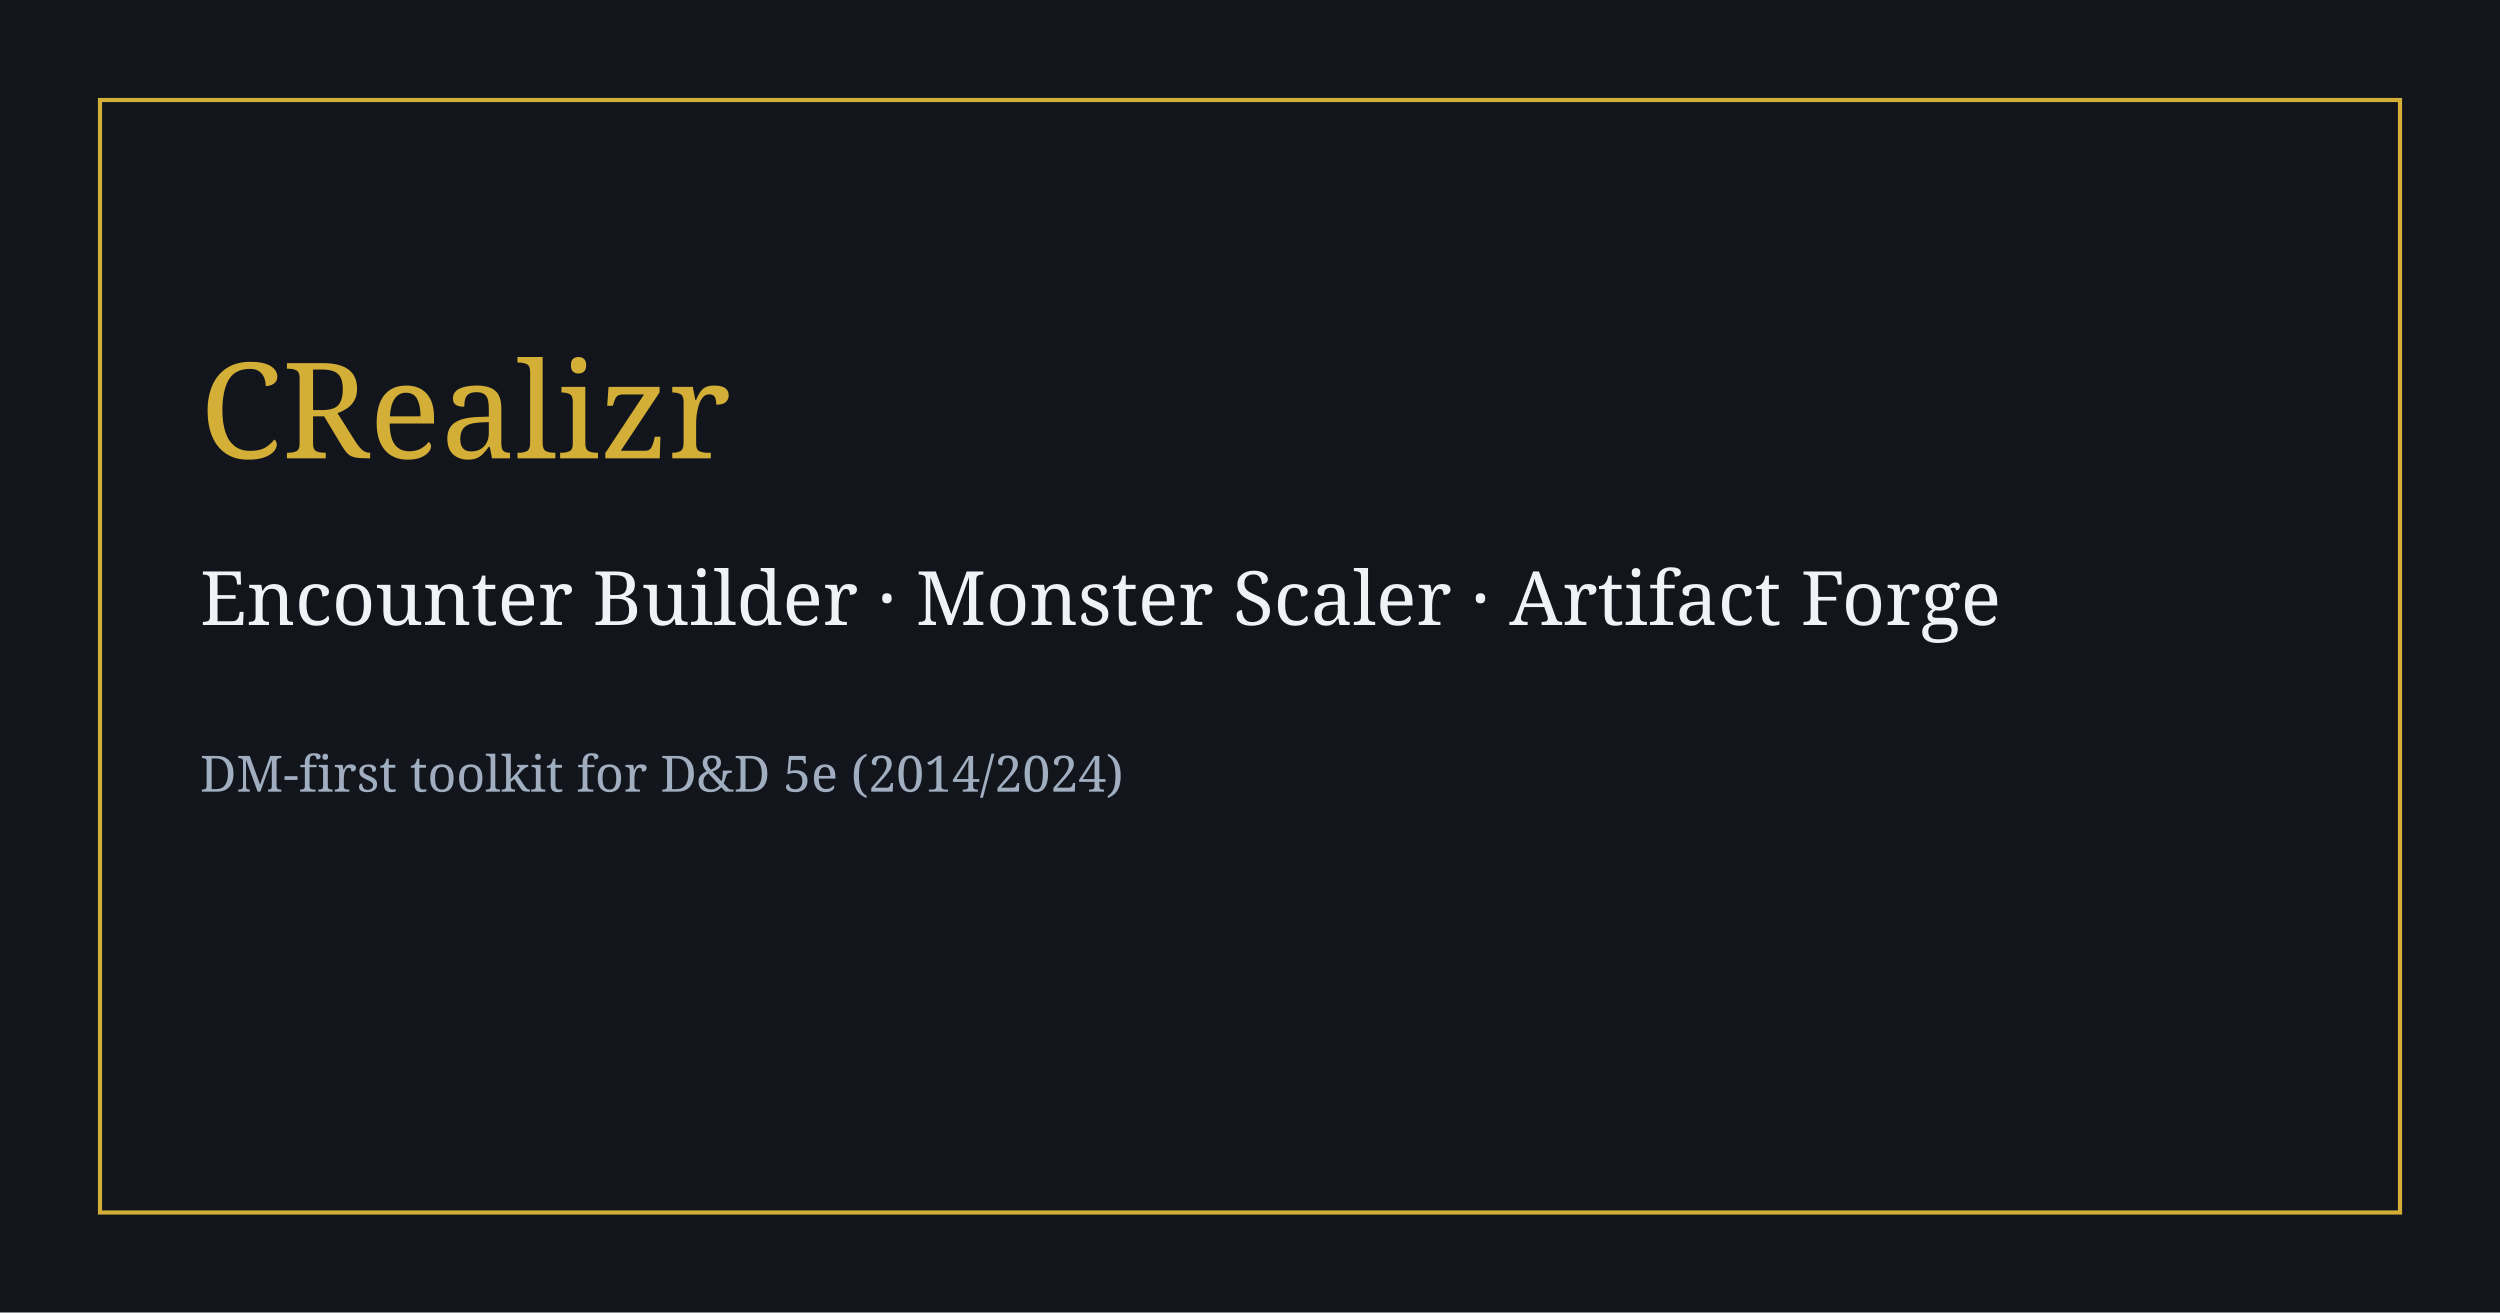
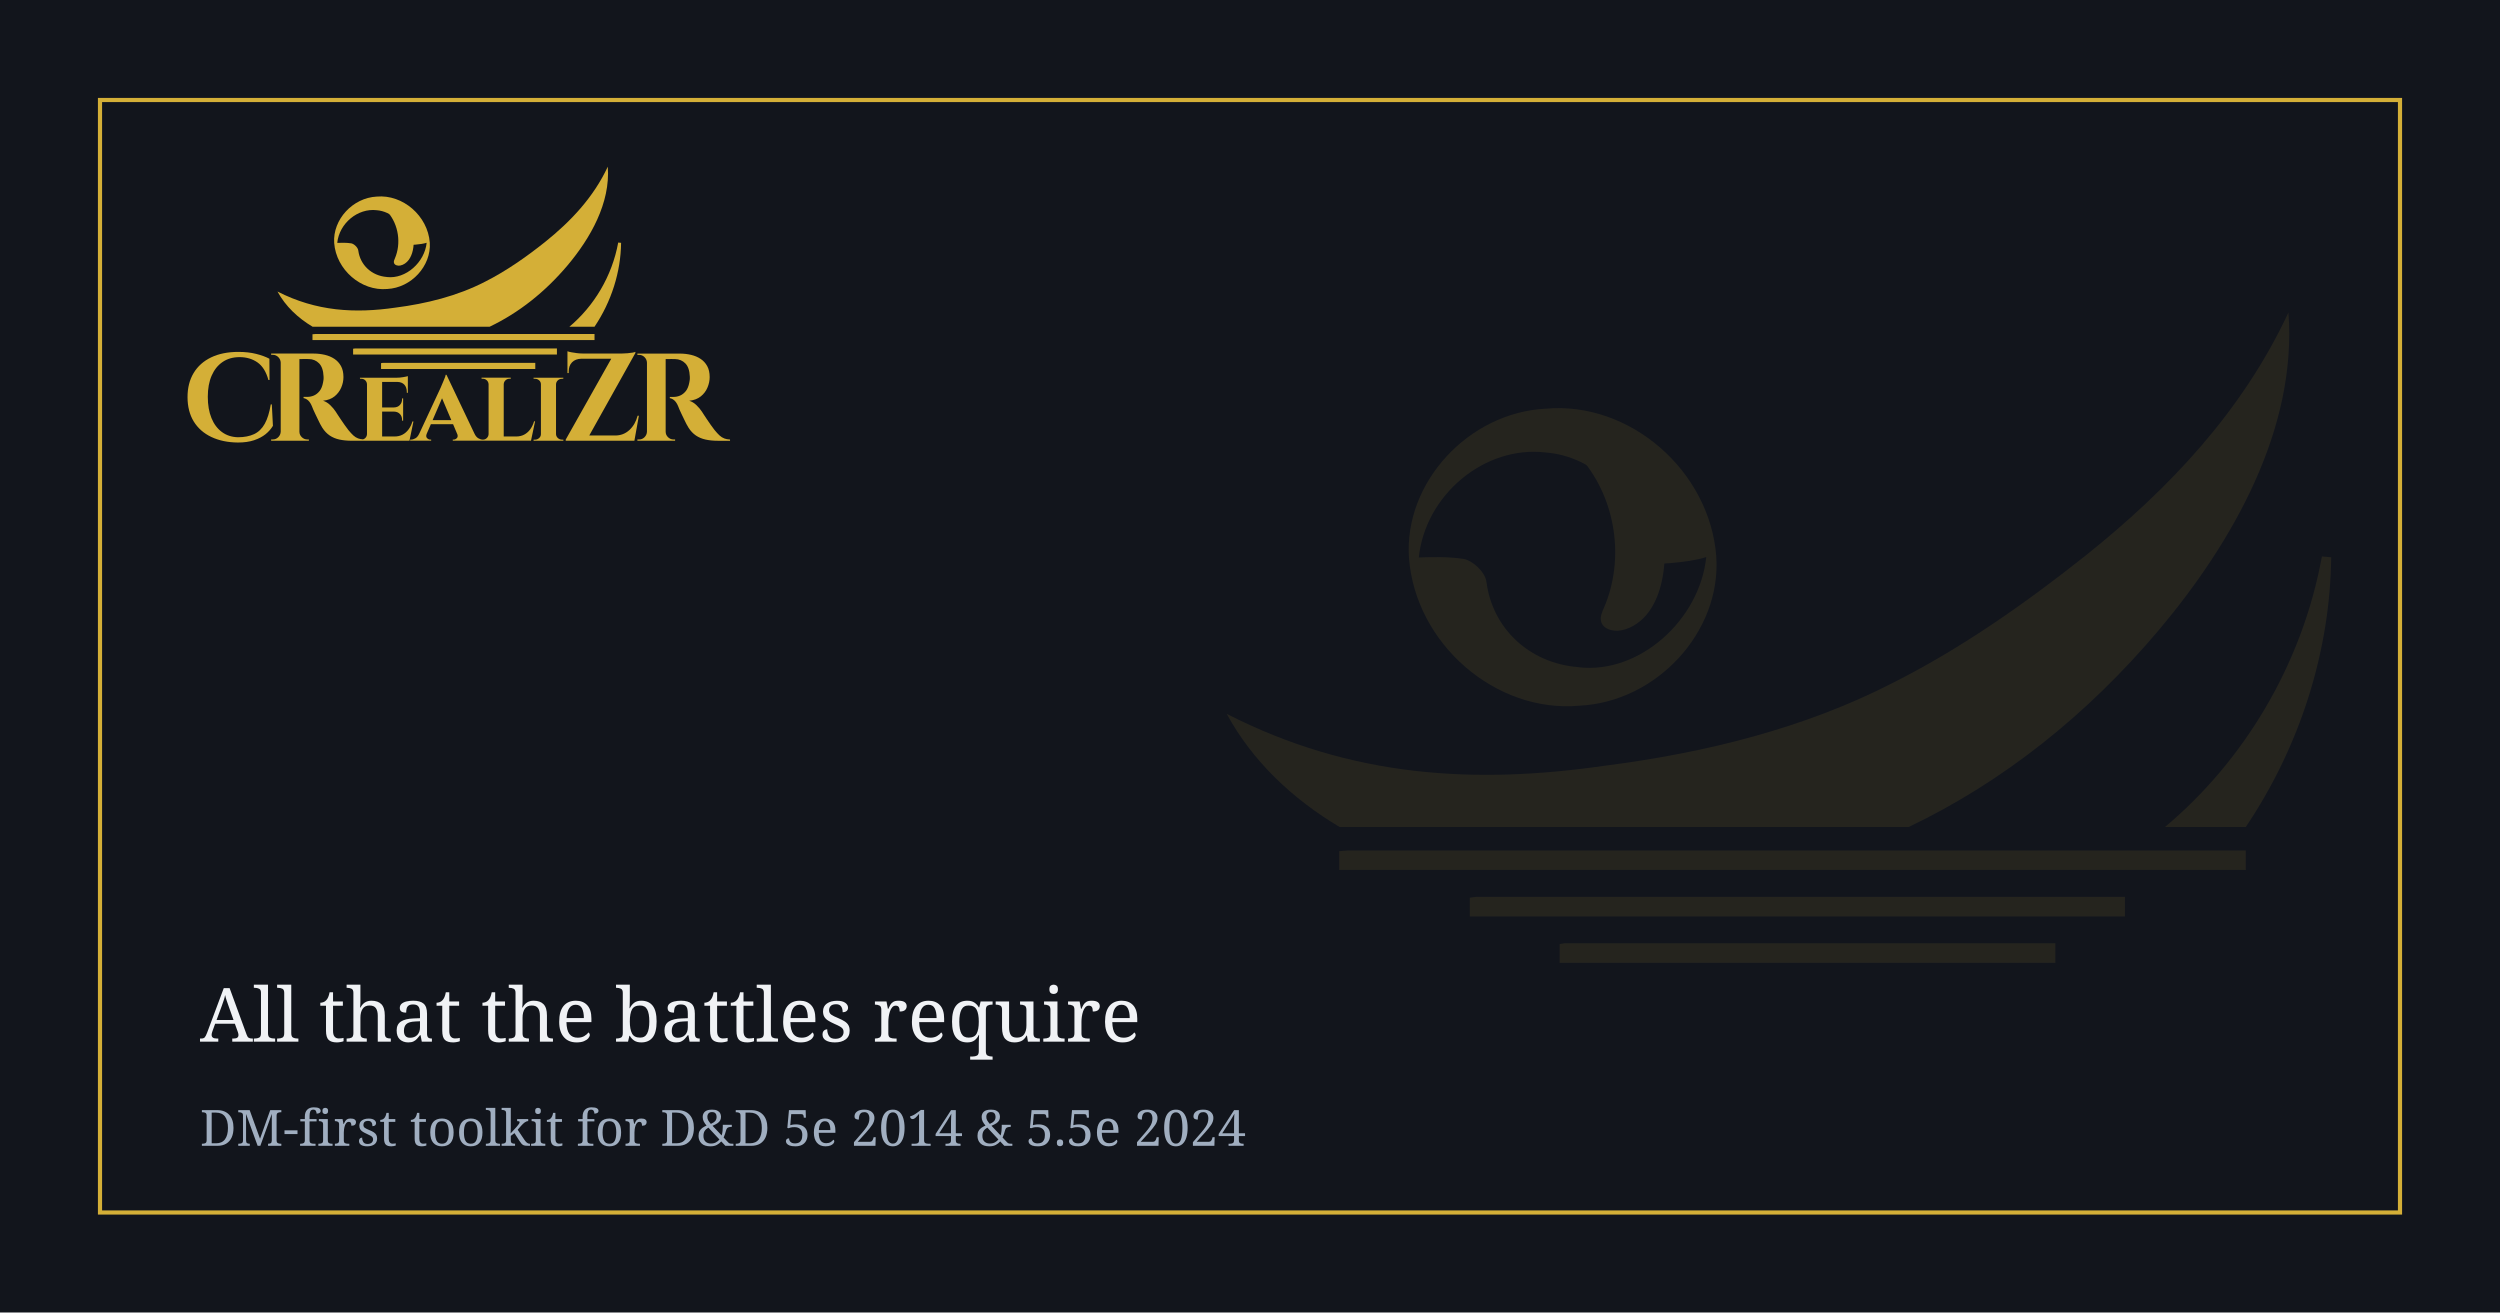
<svg xmlns="http://www.w3.org/2000/svg" width="1200" height="630" viewBox="0 0 1200 630">
  <rect width="1200" height="630" fill="#12151c" />
  <rect x="48" y="48" width="1104" height="534" fill="none" stroke="#d4af37" stroke-width="2" />
-   <text x="96" y="220" fill="#d4af37" font-size="64" font-family="serif">CRealizr</text>
-   <text x="96" y="300" fill="#f0f2f5" font-size="36" font-family="serif">Encounter Builder · Monster Scaler · Artifact Forge</text>
-   <text x="96" y="380" fill="#a0aec0" font-size="24" font-family="serif">DM-first toolkit for D&amp;D 5e (2014/2024)</text>
+   <g transform="translate(450,150) scale(4.5)" fill="#d4af37" opacity="0.1">
+     <rect x="43.8" y="58.38" width="94.8" height=".09" />
+     <polygon points="139.55 59.46 42.85 59.46 42.85 57.46 43.8 57.38 139.55 57.38 139.55 59.46" />
+     <rect x="57.46" y="63.33" width="68.52" height=".09" />
+     <polygon points="126.66 64.42 56.78 64.42 56.78 62.42 57.46 62.33 126.66 62.33 126.66 64.42" />
+     <rect x="66.88" y="68.28" width="51.84" height=".09" />
+     <polygon points="119.24 69.37 66.36 69.37 66.36 67.37 66.88 67.28 119.24 67.28 119.24 69.37" />
+     <path d="M130.33,33.81c-7.74,9.18-16.74,16.29-26.74,21.07h-60.7c-5-2.98-9.28-6.99-12.04-12.07,13.34,6.83,26.58,7.53,40.43,5.52,10.51-1.35,21.18-3.95,30.73-8.88,7.3-3.69,14.09-8.47,20.5-13.56,8.93-7.14,16.7-15.4,21.59-25.89.94,12.45-5.97,24.52-13.77,33.81Z" />
+     <path d="M148.66,26.11c-.11,9.98-3.29,20.11-9.11,28.77h-8.62c8.42-7.05,14.65-17.36,16.74-28.86l.99.09Z" />
+     <path d="M83.07,26.04s0,0,0,0c-.68-9.17-9.24-16.59-18.19-15.78-8.22.41-15.13,7.86-14.59,15.9,0,0,0,0,0,0,.68,9.17,9.24,16.59,18.19,15.78,8.22-.41,15.13-7.86,14.59-15.9ZM68.38,37.83c-5.31-.41-9.19-4.19-9.82-9.06-.15-1.17-1.58-2.35-2.42-2.48-1.6-.25-3.27-.21-4.8-.16.69-6.69,7.03-11.97,13.53-11.2,5.04.39,9.3,4.52,9.9,9.28.09.69-.97,2.72-.05,2.69,1.65-.05,5.12-.13,7.28-.81-.69,6.69-7.13,12.51-13.62,11.75Z" />
+     <path d="M68.75,15.67c3.63,4.28,4.57,10.67,2.34,15.82-.2.46-.43.96-.31,1.45.2.85,1.31,1.13,2.16.96,1.17-.23,2.2-.98,2.91-1.94s1.14-2.1,1.4-3.26c.6-2.69.32-5.57-.78-8.1l-7.72-4.92Z" />
+   </g>
+   <g transform="translate(90,80) scale(1.4)" fill="#d4af37">
+     <rect x="43.8" y="58.38" width="94.8" height=".09" />
+     <polygon points="139.55 59.46 42.85 59.46 42.85 57.46 43.8 57.38 139.55 57.38 139.55 59.46" />
+     <rect x="57.46" y="63.33" width="68.52" height=".09" />
+     <polygon points="126.66 64.42 56.78 64.42 56.78 62.42 57.46 62.33 126.66 62.33 126.66 64.42" />
+     <rect x="66.88" y="68.28" width="51.84" height=".09" />
+     <polygon points="119.24 69.37 66.36 69.37 66.36 67.37 66.88 67.28 119.24 67.28 119.24 69.37" />
+     <path d="M130.33,33.81c-7.74,9.18-16.74,16.29-26.74,21.07h-60.7c-5-2.98-9.28-6.99-12.04-12.07,13.34,6.83,26.58,7.53,40.43,5.52,10.51-1.35,21.18-3.95,30.73-8.88,7.3-3.69,14.09-8.47,20.5-13.56,8.93-7.14,16.7-15.4,21.59-25.89.94,12.45-5.97,24.52-13.77,33.81Z" />
+     <path d="M148.66,26.11c-.11,9.98-3.29,20.11-9.11,28.77h-8.62c8.42-7.05,14.65-17.36,16.74-28.86l.99.09Z" />
+     <path d="M83.07,26.04s0,0,0,0c-.68-9.17-9.24-16.59-18.19-15.78-8.22.41-15.13,7.86-14.59,15.9,0,0,0,0,0,0,.68,9.17,9.24,16.59,18.19,15.78,8.22-.41,15.13-7.86,14.59-15.9ZM68.38,37.83c-5.31-.41-9.19-4.19-9.82-9.06-.15-1.17-1.58-2.35-2.42-2.48-1.6-.25-3.27-.21-4.8-.16.69-6.69,7.03-11.97,13.53-11.2,5.04.39,9.3,4.52,9.9,9.28.09.69-.97,2.72-.05,2.69,1.65-.05,5.12-.13,7.28-.81-.69,6.69-7.13,12.51-13.62,11.75Z" />
+     <path d="M68.75,15.67c3.63,4.28,4.57,10.67,2.34,15.82-.2.46-.43.96-.31,1.45.2.85,1.31,1.13,2.16.96,1.17-.23,2.2-.98,2.91-1.94s1.14-2.1,1.4-3.26c.6-2.69.32-5.57-.78-8.1l-7.72-4.92Z" />
+     <path d="M28.89,81.5h-.34c-.46,2.79-1.15,5.01-2.07,6.66-.92,1.65-2.14,2.83-3.65,3.54-1.51.71-3.36,1.07-5.55,1.07-2.11-.06-3.93-.65-5.48-1.79-1.55-1.14-2.75-2.73-3.58-4.78-.84-2.05-1.26-4.48-1.26-7.3s.44-5.23,1.32-7.25c.88-2.02,2.13-3.58,3.76-4.69s3.57-1.66,5.85-1.66,4.37.6,6.1,1.81c1.73,1.21,2.99,3.22,3.75,6.04h.38l-.04-7.3c-1.22-.65-2.74-1.21-4.54-1.66-1.81-.46-3.85-.68-6.12-.68-3.61,0-6.72.63-9.32,1.88-2.6,1.25-4.6,3.04-6,5.36-1.39,2.32-2.09,5.07-2.09,8.26s.71,6.06,2.13,8.36c1.42,2.3,3.44,4.08,6.04,5.31s5.64,1.87,9.11,1.9c2.13,0,3.98-.26,5.55-.79,1.56-.53,2.87-1.22,3.93-2.07,1.05-.85,1.89-1.81,2.52-2.86l-.38-7.34Z" />
+     <path d="M77.13,87.33c-.31,1.06-.76,1.97-1.33,2.75-.58.78-1.27,1.38-2.07,1.8-.8.42-1.72.63-2.75.63h-4.25v-8.53h4.1c.84.02,1.51.3,2,.83.49.53.74,1.19.74,1.98v.29h.36v-7.63h-.36v.25c0,.79-.25,1.46-.74,2-.49.54-1.16.82-2,.85h-4.1v-8.75h5.18c1.06.02,1.87.34,2.43.94.56.6.85,1.43.85,2.48v.32h.36v-5.72c-.29.1-.82.21-1.58.34-.77.13-1.5.2-2.2.2h-12.64v.36h.47c.53,0,.98.18,1.35.54.37.36.57.82.59,1.37v17.06c-.02.53-.22.98-.59,1.35-.23.23-.49.38-.77.46-.63-.04-1.21-.15-1.71-.34-.57-.21-1.11-.55-1.62-1.02-.51-.47-1.08-1.09-1.71-1.86-.4-.51-.84-1.11-1.32-1.79-.48-.68-.95-1.36-1.39-2.03-.44-.67-.81-1.23-1.11-1.68s-.46-.71-.49-.77c-.48-.74-1.1-1.48-1.86-2.22-.75-.74-1.59-1.25-2.5-1.54,1.62-.17,2.94-.68,3.97-1.51,1.02-.84,1.78-1.85,2.28-3.03.5-1.18.75-2.37.75-3.56,0-1.51-.28-2.77-.85-3.8-.57-1.02-1.33-1.85-2.28-2.47-.95-.63-2.04-1.08-3.26-1.37-1.22-.28-2.48-.43-3.76-.43h-14.64v.43h.55c.74,0,1.37.26,1.9.79.53.53.8,1.16.83,1.9v23.64c-.03.74-.31,1.37-.83,1.9-.53.53-1.16.79-1.9.79h-.55v.43h12.93v-.43h-.51c-.74,0-1.38-.26-1.92-.79-.54-.53-.81-1.16-.81-1.9v-24.88h.66c.38,0,.81,0,1.28-.02.47-.01.9,0,1.3.02,1.39.03,2.56.52,3.5,1.47.94.95,1.45,2.45,1.54,4.5.03.43.02.81-.02,1.15-.04.34-.09.64-.15.9-.23,1.25-.63,2.23-1.19,2.94-.57.71-1.22,1.22-1.94,1.54-.73.31-1.47.47-2.24.47h-1.32v.43c.57.09,1.1.36,1.6.81.5.46.93,1.14,1.3,2.05.08.26.23.61.43,1.07.2.46.43.96.7,1.51s.55,1.13.83,1.73c.28.6.56,1.16.83,1.69.27.53.52.96.75,1.3.71,1.11,1.55,1.99,2.52,2.65.97.65,2.08,1.12,3.33,1.39,1.25.27,2.65.41,4.18.41h19.84l1.37-6.62h-.32Z" />
+     <path d="M118.82,87.33c-.31,1.06-.76,1.97-1.33,2.75-.58.78-1.27,1.38-2.07,1.8-.8.42-1.72.63-2.75.63h-4.25v-17.89c.02-.55.23-1.01.61-1.37.38-.36.84-.54,1.37-.54h.43v-.36h-10.01v.36h.43c.53,0,.98.18,1.37.54.38.36.59.82.61,1.37v17.06c-.02.53-.22.98-.59,1.35s-.82.56-1.35.56h-.04c-.48,0-.98-.15-1.51-.45s-.97-.82-1.33-1.57h0l-9.61-20.2h-.29c-.02.24-.12.57-.29.99-.17.42-.35.86-.54,1.33-.19.47-.37.89-.54,1.26-.17.37-.28.63-.32.77l-7.37,15.84h-.01c-.34.74-.77,1.27-1.3,1.57-.53.3-1.03.45-1.51.45h-.29v.36h7.2v-.36h-.29c-.41,0-.78-.17-1.12-.52-.33-.34-.37-.83-.12-1.46l1.43-3.31h7.61l1.5,3.55c.15.52.09.93-.19,1.22-.34.35-.71.52-1.12.52h-.29v.36h26.82l1.4-6.62h-.36ZM84.04,86.9l3.23-7.5,3.18,7.5h-6.41Z" />
+     <path d="M126.97,73.26c.4-.36.88-.54,1.46-.54h.4l.04-.36h-10.22v.36h.47c.55,0,1.03.18,1.44.54.41.36.61.82.61,1.37v17.06c0,.53-.2.98-.61,1.35s-.89.56-1.44.56h-.47v.36h10.22v-.36h-.43c-.58,0-1.06-.19-1.46-.56-.4-.37-.61-.82-.63-1.35v-17.06c.02-.55.23-1.01.63-1.37Z" />
+     <path d="M154.33,85.38c-.54,2.05-1.49,3.69-2.84,4.93s-2.96,1.86-4.84,1.86h-8.9l15.81-28.29v-.38c-.17.08-.51.17-1,.26-.5.08-1.07.16-1.71.21-.64.06-1.25.09-1.81.09h-13.57c-.6,0-1.25-.04-1.96-.13-.71-.09-1.36-.19-1.94-.3-.58-.11-1.02-.23-1.3-.34v7.47h.43v-.51c0-1.34.38-2.4,1.15-3.18.77-.78,1.82-1.19,3.16-1.22h10.28l-15.62,27.74v.38h23.55l1.54-8.58h-.43Z" />
+     <path d="M184.03,93.17c-.57-.21-1.11-.55-1.62-1.02s-1.08-1.09-1.71-1.86c-.4-.51-.84-1.11-1.32-1.79-.48-.68-.95-1.36-1.39-2.03-.44-.67-.81-1.23-1.11-1.68-.3-.46-.46-.71-.49-.77-.48-.74-1.1-1.48-1.86-2.22-.75-.74-1.59-1.25-2.5-1.54,1.62-.17,2.94-.68,3.97-1.51s1.79-1.85,2.28-3.03c.5-1.18.75-2.37.75-3.56,0-1.51-.28-2.77-.85-3.8s-1.33-1.85-2.28-2.47c-.95-.63-2.04-1.08-3.26-1.37-1.22-.28-2.47-.43-3.75-.43h-14.64v.43h.55c.74,0,1.37.26,1.9.79.53.53.8,1.16.83,1.9v23.64c-.03.74-.31,1.37-.83,1.9-.53.53-1.16.79-1.9.79h-.55v.43h12.93v-.43h-.51c-.74,0-1.38-.26-1.92-.79s-.81-1.16-.81-1.9v-24.88h.66c.38,0,.81,0,1.28-.02.47-.01.9,0,1.3.02,1.39.03,2.56.52,3.5,1.47.94.95,1.45,2.45,1.54,4.5.03.43.02.81-.02,1.15s-.09.64-.15.9c-.23,1.25-.63,2.23-1.19,2.94-.57.71-1.22,1.22-1.94,1.54-.73.31-1.47.47-2.24.47h-1.32v.43c.57.09,1.1.36,1.6.81.5.46.93,1.14,1.3,2.05.09.26.23.61.43,1.07.2.46.43.96.7,1.51s.55,1.13.83,1.73.56,1.16.83,1.69.52.96.75,1.3c.71,1.11,1.55,1.99,2.52,2.65.97.65,2.08,1.12,3.33,1.39s2.65.41,4.18.41h4.18v-.43c-.74-.03-1.39-.15-1.96-.36Z" />
+   </g>
+   <text x="96" y="500" fill="#f0f2f5" font-size="36" font-family="serif">All that the battles require</text>
+   <text x="96" y="550" fill="#a0aec0" font-size="24" font-family="serif">DM-first toolkit for D&amp;D 5e 2014 &amp; 5.5e 2024</text>
</svg>
